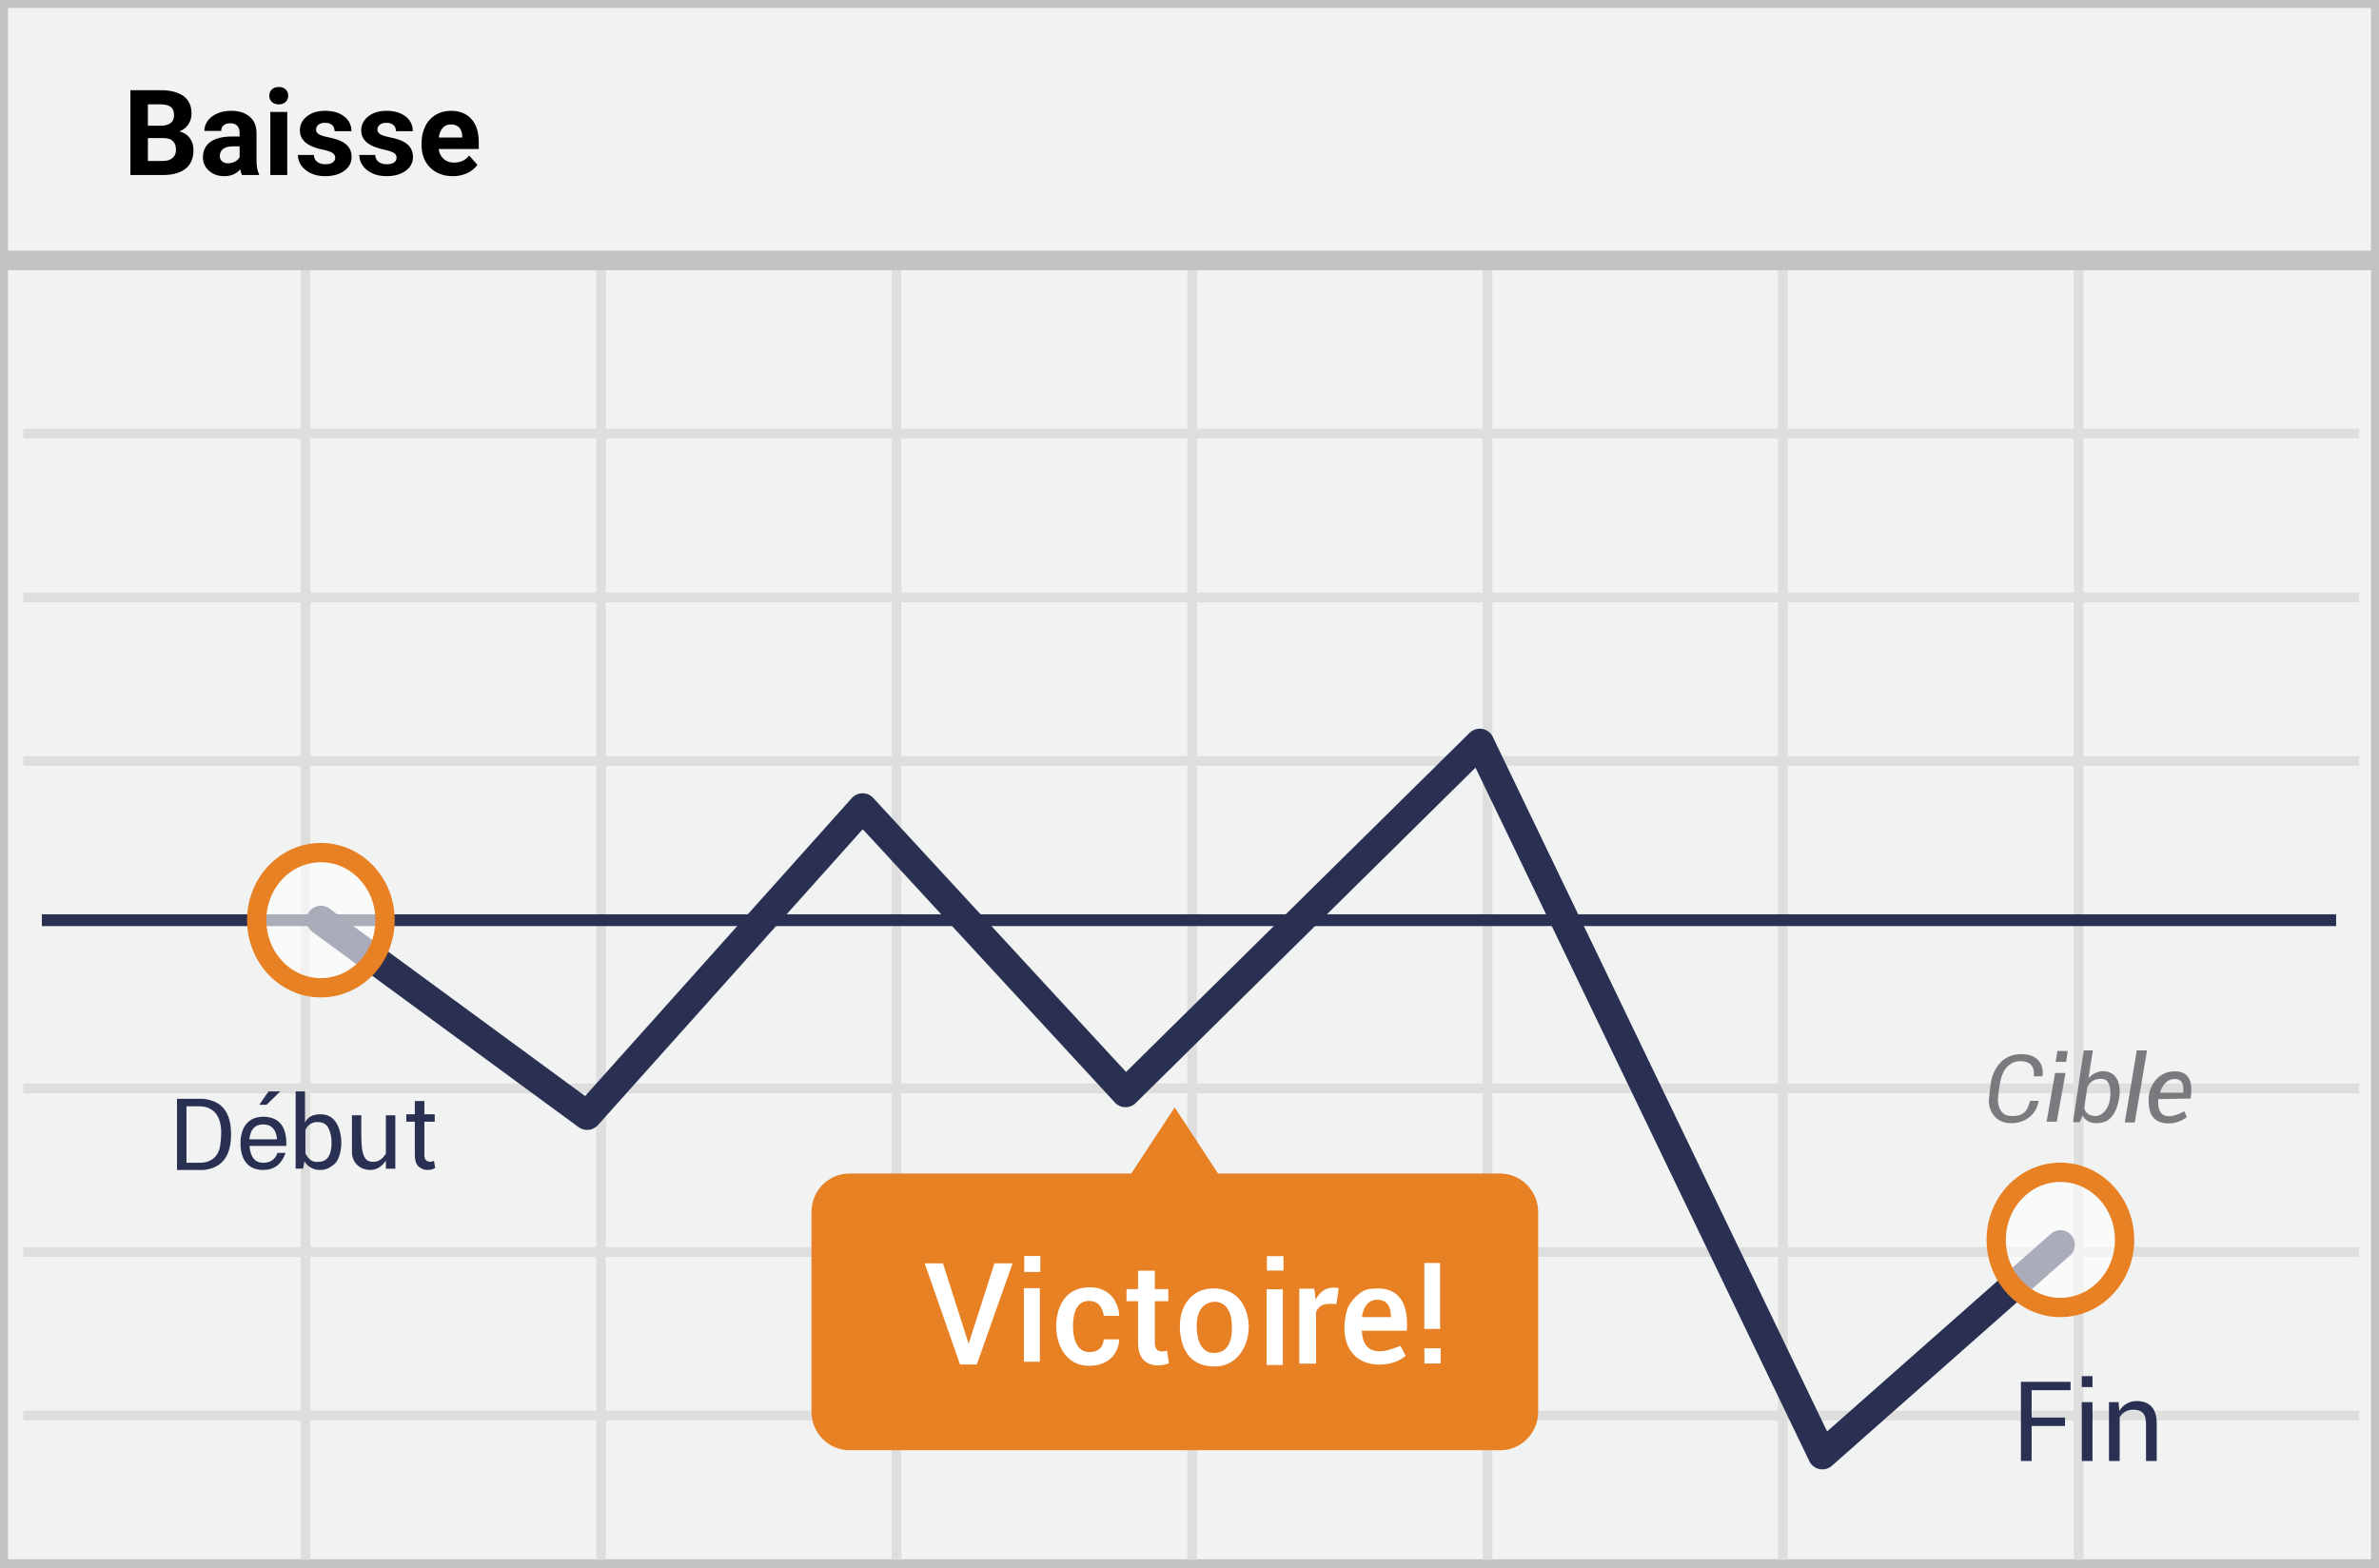
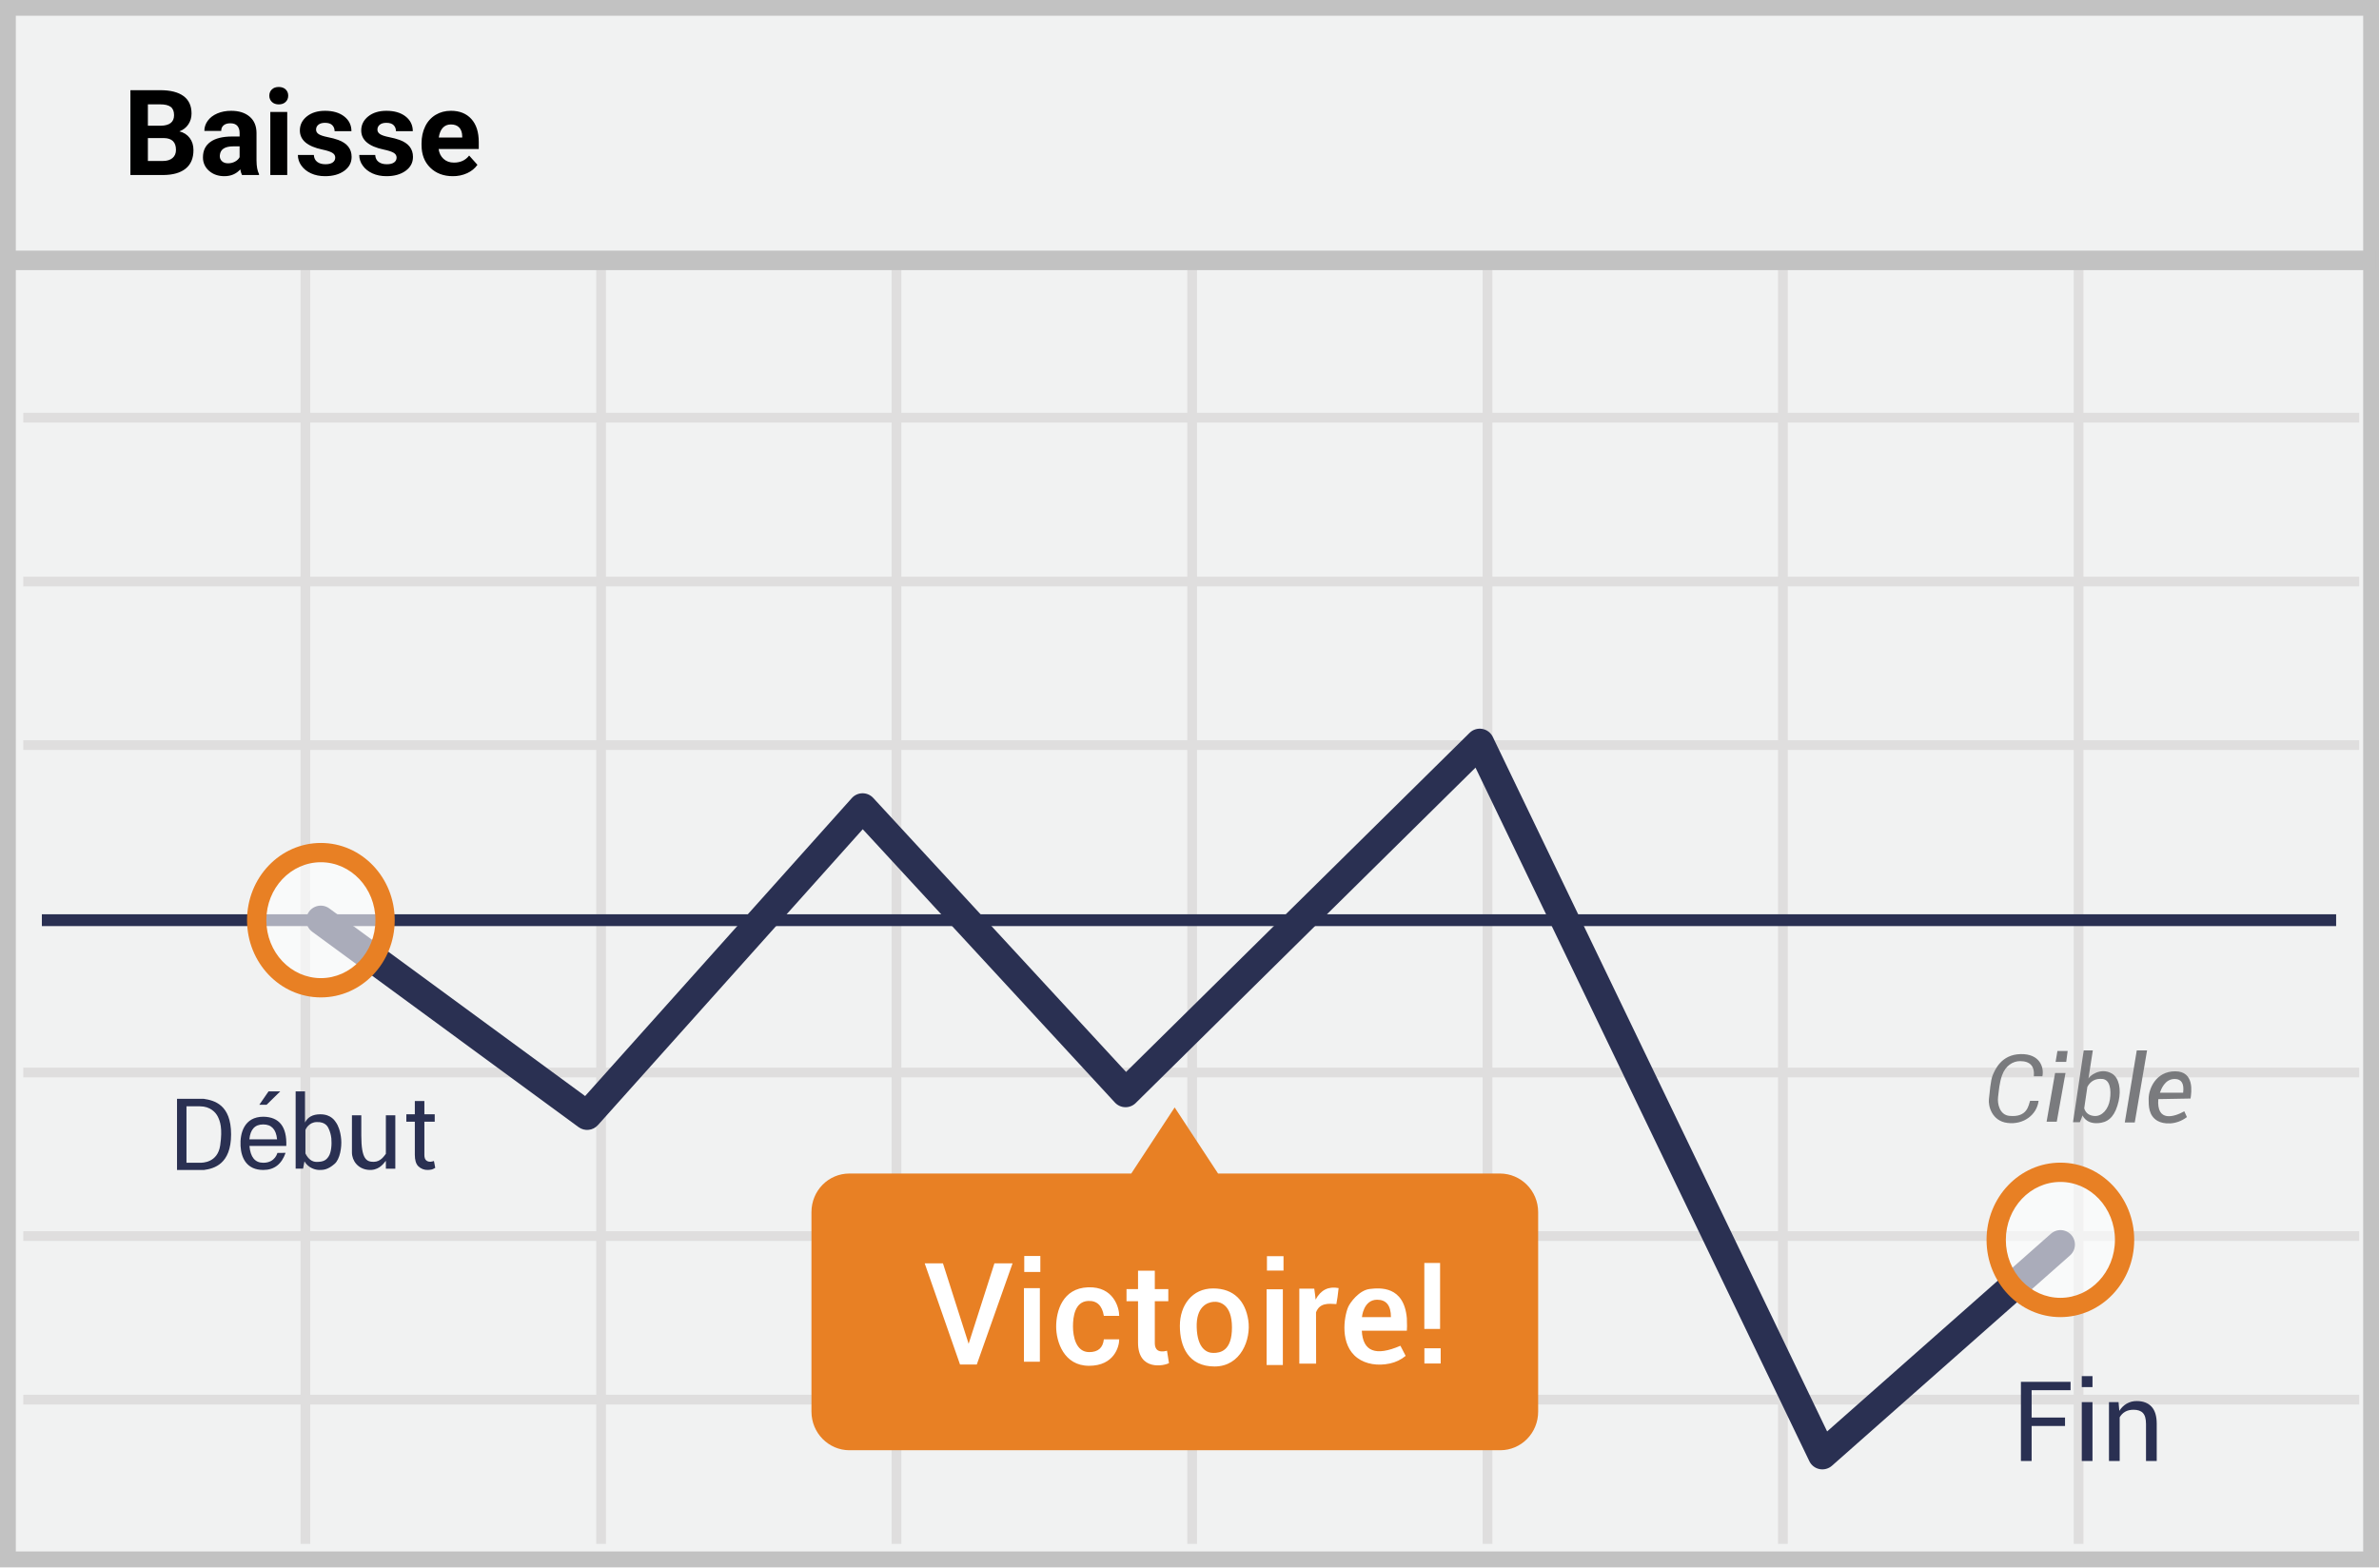
<svg xmlns="http://www.w3.org/2000/svg" width="299" height="197">
  <g fill="none" fill-rule="evenodd">
-     <path stroke="#C2C2C2" stroke-width="2" fill="#F1F2F2" d="M0 0h299v197H0z" />
-     <path d="M2.926 54.501H296.51M2.926 75.1H296.51M2.926 95.66H296.51M2.926 136.816H296.51M2.926 157.376H296.51M2.926 177.936H296.51M38.383 33.942v162.126M75.546 33.942v162.126M112.67 33.942v162.126m37.162-162.126v162.126m37.124-162.126v162.126M224.08 33.942v162.126m37.162-162.126v162.126" stroke="#DFDEDE" stroke-width="1.223" />
+     <path fill="#F1F2F2" d="M0 0h299v197H0z" />
+     <path d="M1.987 1.98v193.04h295.026V1.98H1.987zM299 0v197H0V0h299z" fill="#C2C2C2" fill-rule="nonzero" />
+     <path d="M2.926 52.501H296.51M2.926 73.1H296.51M2.926 93.66H296.51M2.926 134.816H296.51M2.926 155.376H296.51M2.926 175.936H296.51M38.383 31.942v162.126M75.546 31.942v162.126M112.67 31.942v162.126m37.162-162.126v162.126m37.124-162.126v162.126M224.08 31.942v162.126m37.162-162.126v162.126" stroke="#DFDEDE" stroke-width="1.223" />
    <path d="M.805 32.728H298.63" stroke="#C2C2C2" stroke-width="2.447" fill="#F1F2F2" />
    <path d="M188.509 147.514h-35.42l-5.454-8.308-5.455 8.308h-35.42c-2.652 0-4.773 2.162-4.773 4.855v25.074c0 2.693 2.16 4.855 4.773 4.855h81.787c2.652 0 4.773-2.162 4.773-4.855v-25.074c0-2.693-2.16-4.855-4.811-4.855z" fill="#E88024" />
    <g transform="translate(5 93)">
-       <path d="M.262 22.669h288.35" stroke="#2A3052" stroke-width="1.485" stroke-linejoin="round" />
-       <path stroke="#2A3052" stroke-width="3.635" stroke-linecap="round" stroke-linejoin="round" d="M35.33 22.669l33.463 24.548 34.62-38.684 33.05 35.827L180.98.414l43.06 89.471 29.916-26.43" />
+       <path fill="#2A3052" fill-rule="nonzero" d="M.262 23.411v-1.485h288.35v1.485z" />
+       <path d="M70.147 48.429a1.818 1.818 0 0 1-2.43.253L34.255 24.135a1.818 1.818 0 1 1 2.15-2.932l32.134 23.572 33.52-37.454a1.818 1.818 0 0 1 2.69-.02l31.776 34.444L179.704-.88a1.818 1.818 0 0 1 2.914.506l42.02 87.307 28.114-24.84a1.818 1.818 0 1 1 2.407 2.725l-29.915 26.43a1.818 1.818 0 0 1-2.841-.574L180.446 3.495 137.74 45.653a1.818 1.818 0 0 1-2.613-.06l-31.694-34.357L70.147 48.43z" fill="#2A3052" fill-rule="nonzero" />
      <ellipse fill="#FFF" opacity=".6" cx="35.33" cy="22.669" rx="8.067" ry="8.496" />
-       <ellipse stroke="#E88024" stroke-width="2.424" cx="35.33" cy="22.669" rx="8.067" ry="8.496" />
+       <path d="M35.33 32.376c-5.14 0-9.28-4.36-9.28-9.707 0-5.348 4.14-9.708 9.28-9.708 5.139 0 9.279 4.36 9.279 9.708s-4.14 9.707-9.28 9.707zm0-2.423c3.771 0 6.855-3.248 6.855-7.284 0-4.037-3.084-7.284-6.855-7.284-3.772 0-6.856 3.247-6.856 7.284 0 4.036 3.084 7.284 6.856 7.284z" fill="#E88024" fill-rule="nonzero" />
      <ellipse fill="#FFF" opacity=".6" cx="253.956" cy="62.855" rx="8.067" ry="8.496" />
-       <ellipse stroke="#E88024" stroke-width="2.424" cx="253.956" cy="62.856" rx="8.067" ry="8.496" />
+       <path d="M253.956 72.563c-5.14 0-9.28-4.36-9.28-9.707 0-5.348 4.14-9.708 9.28-9.708 5.139 0 9.279 4.36 9.279 9.708s-4.14 9.707-9.28 9.707zm0-2.423c3.771 0 6.855-3.248 6.855-7.284 0-4.037-3.084-7.284-6.855-7.284-3.772 0-6.856 3.247-6.856 7.284 0 4.036 3.084 7.284 6.856 7.284z" fill="#E88024" fill-rule="nonzero" />
    </g>
    <path d="M53.337 138.398v1.667h1.3v.933h-1.3v4.167c0 .333.067.533.2.667.133.133.3.2.533.2.067 0 .134 0 .234-.034.1 0 .166-.033.233-.066l.167.866a2.22 2.22 0 0 1-.4.2 2.917 2.917 0 0 1-.534.067 1.633 1.633 0 0 1-1.2-.467c-.3-.3-.433-.8-.433-1.433v-4.167H51.07v-.933h1.067v-1.667h1.2zm-17.354 5.648h-4.631c.12 1.41.699 2.116 1.739 2.116 1.56 0 1.777-1.322 1.777-1.24l1.024-.004c-.5 1.432-1.433 2.148-2.801 2.148-2.053 0-2.772-1.452-2.859-3.02-.086-1.568.436-3.672 2.876-3.672 2 .037 2.96 1.261 2.875 3.672zm-1.161-.834c-.117-1.246-.697-1.869-1.74-1.869-1.043 0-1.622.623-1.739 1.87h3.479v-.001zm13.676-3.016h1.187v6.715h-1.188v-.996c-.376.486-.997 1.268-2.243 1.136-1.245-.131-2.016-1.109-2.022-2.186-.005-1.077.006-5.034 0-4.669h1.177v2.544c0 2.976.654 3.305 1.55 3.305.894 0 1.332-.756 1.538-1.008-.01-1.414-.01-3.027 0-4.84l.001-.001zm-11.341-3.004h1.177v3.912c.34-.69.98-1.035 1.918-1.035 1.407 0 1.85.85 2.023 1.093.171.244.514.943.608 2.062.082.97-.15 2.479-.822 3.069-.886.778-1.455.773-1.93.773-.476 0-1.37-.229-1.868-1.08l-.17.912h-.936v-9.706zm1.23 7.8c.353.708.826 1.062 1.419 1.062.89 0 1.21-.251 1.502-.696.334-.51.406-1.502.337-2.265a3.909 3.909 0 0 0-.337-1.223c-.082-.163-.348-.875-1.502-.823-.958.009-1.39.856-1.419 1.02v2.925zm-3.167-7.8l-1.713 1.68h-.915l1.158-1.68h1.47zm-12.972.931h3.355c1.331.201 3.441.724 3.441 4.471 0 3.748-2.156 4.304-3.398 4.472h-3.398v-8.943zm1.189.944v7.095h1.698c.326 0 2.22-.002 2.539-2.186.318-2.183-.022-3.041-.288-3.593-.266-.551-.964-1.316-2.251-1.316h-1.698z" fill="#2A3052" fill-rule="nonzero" />
    <path d="M257.223 141.001h1.277l1.099-6.126h-1.309l-1.067 6.126zm2.648-8.89l-.182 1.367h-1.334l.228-1.367h1.288zm8.685-.072h1.293l-1.546 9.06h-1.254l1.507-9.06zm5.975 7.653c.068.164.145.34.327.728-1.376 1.049-2.96.906-3.7.472-1.114-.653-1.114-1.866-1.109-2.804.008-1.197.887-3.422 3.336-3.422s2.047 2.644 1.928 3.422c-.25 0-1.601.024-4.052.073-.227 2.91 1.97 2.259 3.27 1.531zm-.147-2.339c.142-1.148-.21-1.723-1.059-1.723-1.272 0-1.718 1.349-1.86 1.723h2.919zm-18.765-2.061h1.077c.229-1.122-.315-2.845-2.747-2.79-2.433.055-3.208 1.975-3.494 2.644-.285.67-.386 2.23-.483 3.03-.097.801.344 2.735 2.339 2.981 1.994.246 3.684-1.001 3.904-2.778h-1.07c-.193.547-.33 2.113-2.598 1.888-1.235-.123-1.53-1.53-1.423-2.375.106-.845.162-1.777.51-2.746.422-1.17 1.34-1.76 2.249-1.76 1.27 0 1.849.635 1.736 1.906zm6.876.271c.052-.237 1.445-1.46 2.92-.625.928.526 1.196 2.023.859 3.484-.387 1.677-1.087 2.515-2.2 2.71-1.626.288-2.203-.624-2.334-.924-.1.292-.214.578-.342.859h-.856l1.345-9.028h1.146c-.394 2.507-.573 3.682-.538 3.524zm-.544 3.756c.178.585.599.906 1.261.962.953.081 1.785-.826 1.97-2.079.185-1.241 0-2.48-.938-2.573-.858-.085-1.49.245-1.897.989l-.396 2.7v.001z" opacity=".9" fill="#6D6E71" fill-rule="nonzero" />
    <g fill="#FFF" fill-rule="nonzero">
      <path d="M176.817 167.27h-5.66c.125 2.614 1.742 3.245 4.851 1.895l.66 1.272c-.572.473-1.25.8-1.975.956-1.539.334-3.04.079-4.082-.69-2.26-1.667-1.683-5.166-1.185-6.372.232-.564 1.378-2.153 2.74-2.306 1.233-.14 4.286-.432 4.651 3.672.03.835.03 1.36 0 1.573zm-2-1.702c.001-1.46-.577-2.19-1.733-2.19-1.736 0-1.911 2.19-1.911 2.19h3.644zm-46.126-3.648h2.004v9.25h-2.004v-9.25zm.04-4.037v2.004h2.022v-2.004h-2.022zm30.462 4.18h2.04v9.527h-2.04v-9.527zm.041-4.158v1.808h2.082v-1.808h-2.082zm-34.252.898h2.281l-4.498 12.72h-2.105l-4.442-12.72h2.294l3.229 10.115 3.241-10.115zm13.753 6.601c.86.002 1.504.002 1.932 0 0-1.012-.692-3.704-3.915-3.588-3.223.117-4.01 3.013-4.01 4.934 0 1.92.978 4.933 4.131 4.933 3.154 0 3.794-2.399 3.794-3.322h-1.932c-.117 1.068-.73 1.602-1.84 1.602-1.664 0-2.04-1.956-2.04-3.213 0-1.257.239-3.129 1.897-3.217 1.106-.058 1.767.566 1.983 1.871zm4.296-5.676h2.109v2.314h1.696v1.527h-1.696v5.205c0 .352.002 1.416 1.533 1.017.112.744.195 1.261.247 1.552-.546.333-3.889 1.049-3.889-2.57v-5.204h-1.447v-1.527h1.447v-2.314zm9.439 2.231c2.632 0 4.06 1.605 4.421 4.01.361 2.404-.937 5.8-4.236 5.8-3.3 0-4.366-2.508-4.366-5.104s1.548-4.706 4.18-4.706h.001zm.023 1.685c-.782.074-2.169.621-2.088 3.217.081 2.596 1.216 3.206 2.088 3.206.873 0 2.344-.242 2.344-3.195s-1.56-3.302-2.344-3.228zm15.749-1.731c-.086.816-.18 1.486-.283 2.012-1.026-.066-2.092-.164-2.558 1.036l.013 6.45h-2.112v-9.423h1.879c.09.629.146 1.088.168 1.376.65-1.213 1.614-1.696 2.893-1.451zM179.014 158.759h1.98v8.294h-1.98v-8.294zm2.055 10.721v1.913h-2.047v-1.913h2.047z" />
    </g>
    <path d="M259.539 179.246h-4.198v4.402h-1.346v-9.953h6.24v1.06h-4.894v3.431h4.198v1.06zm3.452 4.402h-1.347v-7.396h1.347v7.396zm0-9.29h-1.347v-1.374h1.347v1.374zm3.274 1.894l.096 1.1c.246-.392.555-.696.926-.912.386-.22.824-.333 1.268-.325.798 0 1.415.233 1.853.7.437.468.656 1.189.656 2.164v4.67h-1.347v-4.643c0-.652-.128-1.115-.386-1.388-.257-.274-.65-.41-1.18-.41-.414 0-.766.083-1.055.25-.29.166-.519.4-.687.7v5.49h-1.347v-7.397h1.203v.001z" fill="#2A3052" fill-rule="nonzero" />
-     <path d="M16.39 22V11.336h3.735c1.294 0 2.276.248 2.945.743.669.496 1.003 1.222 1.003 2.18 0 .522-.134.982-.403 1.38-.268.398-.642.69-1.12.875.546.137.977.413 1.292.828.315.415.473.923.473 1.523 0 1.026-.327 1.802-.982 2.33-.654.527-1.587.795-2.798.805H16.39zm2.197-4.644v2.879h1.882c.518 0 .922-.123 1.213-.37.29-.247.435-.587.435-1.022 0-.976-.505-1.472-1.516-1.487h-2.014zm0-1.552h1.626c1.109-.02 1.663-.462 1.663-1.326 0-.483-.14-.831-.421-1.044-.281-.212-.724-.318-1.33-.318h-1.538v2.688zM30.416 22a2.35 2.35 0 0 1-.213-.71c-.512.57-1.179.856-2 .856-.776 0-1.419-.224-1.93-.673a2.167 2.167 0 0 1-.764-1.7c0-.84.31-1.484.933-1.933.623-.45 1.523-.676 2.7-.681h.973v-.454c0-.367-.094-.66-.282-.88-.187-.219-.484-.329-.89-.329-.356 0-.635.086-.838.256-.203.171-.304.406-.304.704h-2.117c0-.46.142-.884.425-1.275.283-.39.684-.697 1.201-.919.518-.222 1.099-.333 1.743-.333.977 0 1.752.245 2.326.736.574.49.86 1.18.86 2.069v3.435c.005.752.11 1.32.315 1.706V22h-2.138zm-1.75-1.472c.312 0 .6-.07.864-.209.263-.14.459-.326.585-.56v-1.363h-.79c-1.06 0-1.624.367-1.692 1.1l-.008.124c0 .263.093.48.279.651.185.171.439.257.761.257zM36.098 22h-2.124v-7.925H36.1V22zm-2.248-9.976c0-.317.106-.578.318-.783.213-.205.502-.308.868-.308.362 0 .65.103.865.308.214.205.322.466.322.783 0 .323-.109.586-.326.791-.217.206-.504.308-.86.308-.357 0-.644-.102-.861-.308a1.04 1.04 0 0 1-.326-.79zm8.284 7.786c0-.259-.129-.463-.385-.612-.256-.148-.668-.281-1.234-.399-1.885-.395-2.827-1.196-2.827-2.402 0-.703.291-1.29.875-1.762.583-.47 1.346-.706 2.289-.706 1.006 0 1.81.237 2.413.71.603.474.905 1.089.905 1.846h-2.117c0-.303-.098-.553-.293-.75-.195-.199-.5-.297-.916-.297-.356 0-.632.08-.827.241a.763.763 0 0 0-.293.615c0 .235.11.424.333.568.222.144.597.269 1.124.374.528.105.972.223 1.333.355 1.119.41 1.678 1.12 1.678 2.131 0 .723-.31 1.308-.93 1.754-.62.447-1.421.67-2.403.67-.664 0-1.254-.118-1.769-.355-.515-.237-.919-.561-1.212-.974a2.263 2.263 0 0 1-.44-1.337h2.008c.02.376.158.665.417.865.259.2.605.3 1.04.3.405 0 .712-.077.92-.23a.718.718 0 0 0 .31-.605zm7.712 0c0-.259-.128-.463-.385-.612-.256-.148-.667-.281-1.234-.399-1.885-.395-2.827-1.196-2.827-2.402 0-.703.292-1.29.875-1.762.584-.47 1.347-.706 2.29-.706 1.005 0 1.81.237 2.413.71.603.474.904 1.089.904 1.846h-2.117c0-.303-.097-.553-.293-.75-.195-.199-.5-.297-.915-.297-.357 0-.632.08-.828.241a.763.763 0 0 0-.293.615c0 .235.111.424.334.568.222.144.596.269 1.124.374.527.105.971.223 1.333.355 1.118.41 1.677 1.12 1.677 2.131 0 .723-.31 1.308-.93 1.754-.62.447-1.421.67-2.402.67-.665 0-1.254-.118-1.77-.355-.514-.237-.918-.561-1.211-.974a2.263 2.263 0 0 1-.44-1.337h2.007c.02.376.159.665.417.865.26.2.606.3 1.04.3.406 0 .712-.077.92-.23a.718.718 0 0 0 .31-.605zm7.068 2.336c-1.162 0-2.108-.356-2.838-1.069s-1.095-1.662-1.095-2.849v-.205c0-.796.153-1.508.461-2.135a3.386 3.386 0 0 1 1.307-1.45c.564-.34 1.208-.51 1.93-.51 1.084 0 1.938.343 2.56 1.026.623.684.934 1.653.934 2.908v.864h-5.046c.068.518.274.933.619 1.245.344.313.78.469 1.307.469.815 0 1.453-.295 1.912-.886l1.04 1.164c-.318.45-.747.8-1.29 1.051a4.23 4.23 0 0 1-1.801.377zm-.242-6.503c-.42 0-.76.141-1.022.424-.26.284-.428.689-.501 1.216h2.944v-.168c-.01-.469-.137-.832-.38-1.088-.245-.256-.592-.384-1.04-.384z" fill="#000" />
+     <path d="M16.39 22V11.336h3.735c1.294 0 2.276.248 2.945.743.669.496 1.003 1.222 1.003 2.18 0 .522-.134.982-.403 1.38-.268.398-.642.69-1.12.875.546.137.977.413 1.292.828.315.415.473.923.473 1.523 0 1.026-.327 1.802-.982 2.33-.654.527-1.587.795-2.798.805H16.39zm2.197-4.644v2.879h1.882c.518 0 .922-.123 1.213-.37.29-.247.435-.587.435-1.022 0-.976-.505-1.472-1.516-1.487h-2.014zm0-1.552h1.626c1.109-.02 1.663-.462 1.663-1.326 0-.483-.14-.831-.421-1.044-.281-.212-.724-.318-1.33-.318h-1.538v2.688zM30.416 22a2.35 2.35 0 0 1-.213-.71c-.512.57-1.179.856-2 .856-.776 0-1.419-.224-1.93-.673a2.167 2.167 0 0 1-.764-1.7c0-.84.31-1.484.933-1.933.623-.45 1.523-.676 2.7-.681h.973v-.454c0-.367-.094-.66-.282-.88-.187-.219-.484-.329-.89-.329-.356 0-.635.086-.838.256-.203.171-.304.406-.304.704h-2.117c0-.46.142-.884.425-1.275.283-.39.684-.697 1.201-.919.518-.222 1.099-.333 1.743-.333.977 0 1.752.245 2.326.736.574.49.86 1.18.86 2.069v3.435c.005.752.11 1.32.315 1.706V22h-2.138zm-1.75-1.472c.312 0 .6-.07.864-.209.263-.14.459-.326.585-.56v-1.363h-.79c-1.06 0-1.624.367-1.692 1.1l-.008.124c0 .263.093.48.279.651.185.171.439.257.761.257zM36.098 22h-2.124v-7.925H36.1V22zm-2.248-9.976c0-.317.106-.578.318-.783.213-.205.502-.308.868-.308.362 0 .65.103.865.308.214.205.322.466.322.783 0 .323-.109.586-.326.791-.217.206-.504.308-.86.308-.357 0-.644-.102-.861-.308a1.04 1.04 0 0 1-.326-.79zm8.284 7.786c0-.259-.129-.463-.385-.612-.256-.148-.668-.281-1.234-.399-1.885-.395-2.827-1.196-2.827-2.402 0-.703.291-1.29.875-1.762.583-.47 1.346-.706 2.289-.706 1.006 0 1.81.237 2.413.71.603.474.905 1.089.905 1.846h-2.117c0-.303-.098-.553-.293-.75-.195-.199-.5-.297-.916-.297-.356 0-.632.08-.827.241a.763.763 0 0 0-.293.615c0 .235.11.424.333.568.222.144.597.269 1.124.374.528.105.972.223 1.333.355 1.119.41 1.678 1.12 1.678 2.131 0 .723-.31 1.308-.93 1.754-.62.447-1.421.67-2.403.67-.664 0-1.254-.118-1.769-.355-.515-.237-.919-.561-1.212-.974a2.263 2.263 0 0 1-.44-1.337h2.008c.02.376.158.665.417.865.259.2.605.3 1.04.3.405 0 .712-.077.92-.23a.718.718 0 0 0 .31-.605zm7.712 0c0-.259-.128-.463-.385-.612-.256-.148-.667-.281-1.234-.399-1.885-.395-2.827-1.196-2.827-2.402 0-.703.292-1.29.875-1.762.584-.47 1.347-.706 2.29-.706 1.005 0 1.81.237 2.413.71.603.474.904 1.089.904 1.846h-2.117c0-.303-.097-.553-.293-.75-.195-.199-.5-.297-.915-.297-.357 0-.632.08-.828.241a.763.763 0 0 0-.293.615c0 .235.111.424.334.568.222.144.596.269 1.124.374.527.105.971.223 1.333.355 1.118.41 1.677 1.12 1.677 2.131 0 .723-.31 1.308-.93 1.754-.62.447-1.421.67-2.402.67-.665 0-1.254-.118-1.77-.355-.514-.237-.918-.561-1.211-.974a2.263 2.263 0 0 1-.44-1.337h2.007c.02.376.159.665.417.865.26.2.606.3 1.04.3.406 0 .712-.077.92-.23a.718.718 0 0 0 .31-.605zm7.068 2.336c-1.162 0-2.108-.356-2.838-1.069s-1.095-1.662-1.095-2.849v-.205c0-.796.153-1.508.461-2.135a3.386 3.386 0 0 1 1.307-1.45c.564-.34 1.208-.51 1.93-.51 1.084 0 1.938.343 2.56 1.026.623.684.934 1.653.934 2.908v.864h-5.046c.068.518.274.933.619 1.245.344.313.78.469 1.307.469.815 0 1.453-.295 1.912-.886l1.04 1.164c-.318.45-.747.8-1.29 1.051a4.23 4.23 0 0 1-1.801.377zm-.242-6.503c-.42 0-.76.141-1.022.424-.26.284-.428.689-.501 1.216h2.944v-.168c-.01-.469-.137-.832-.38-1.088-.245-.256-.592-.384-1.04-.384z" fill="#000" fill-rule="nonzero" />
  </g>
</svg>
